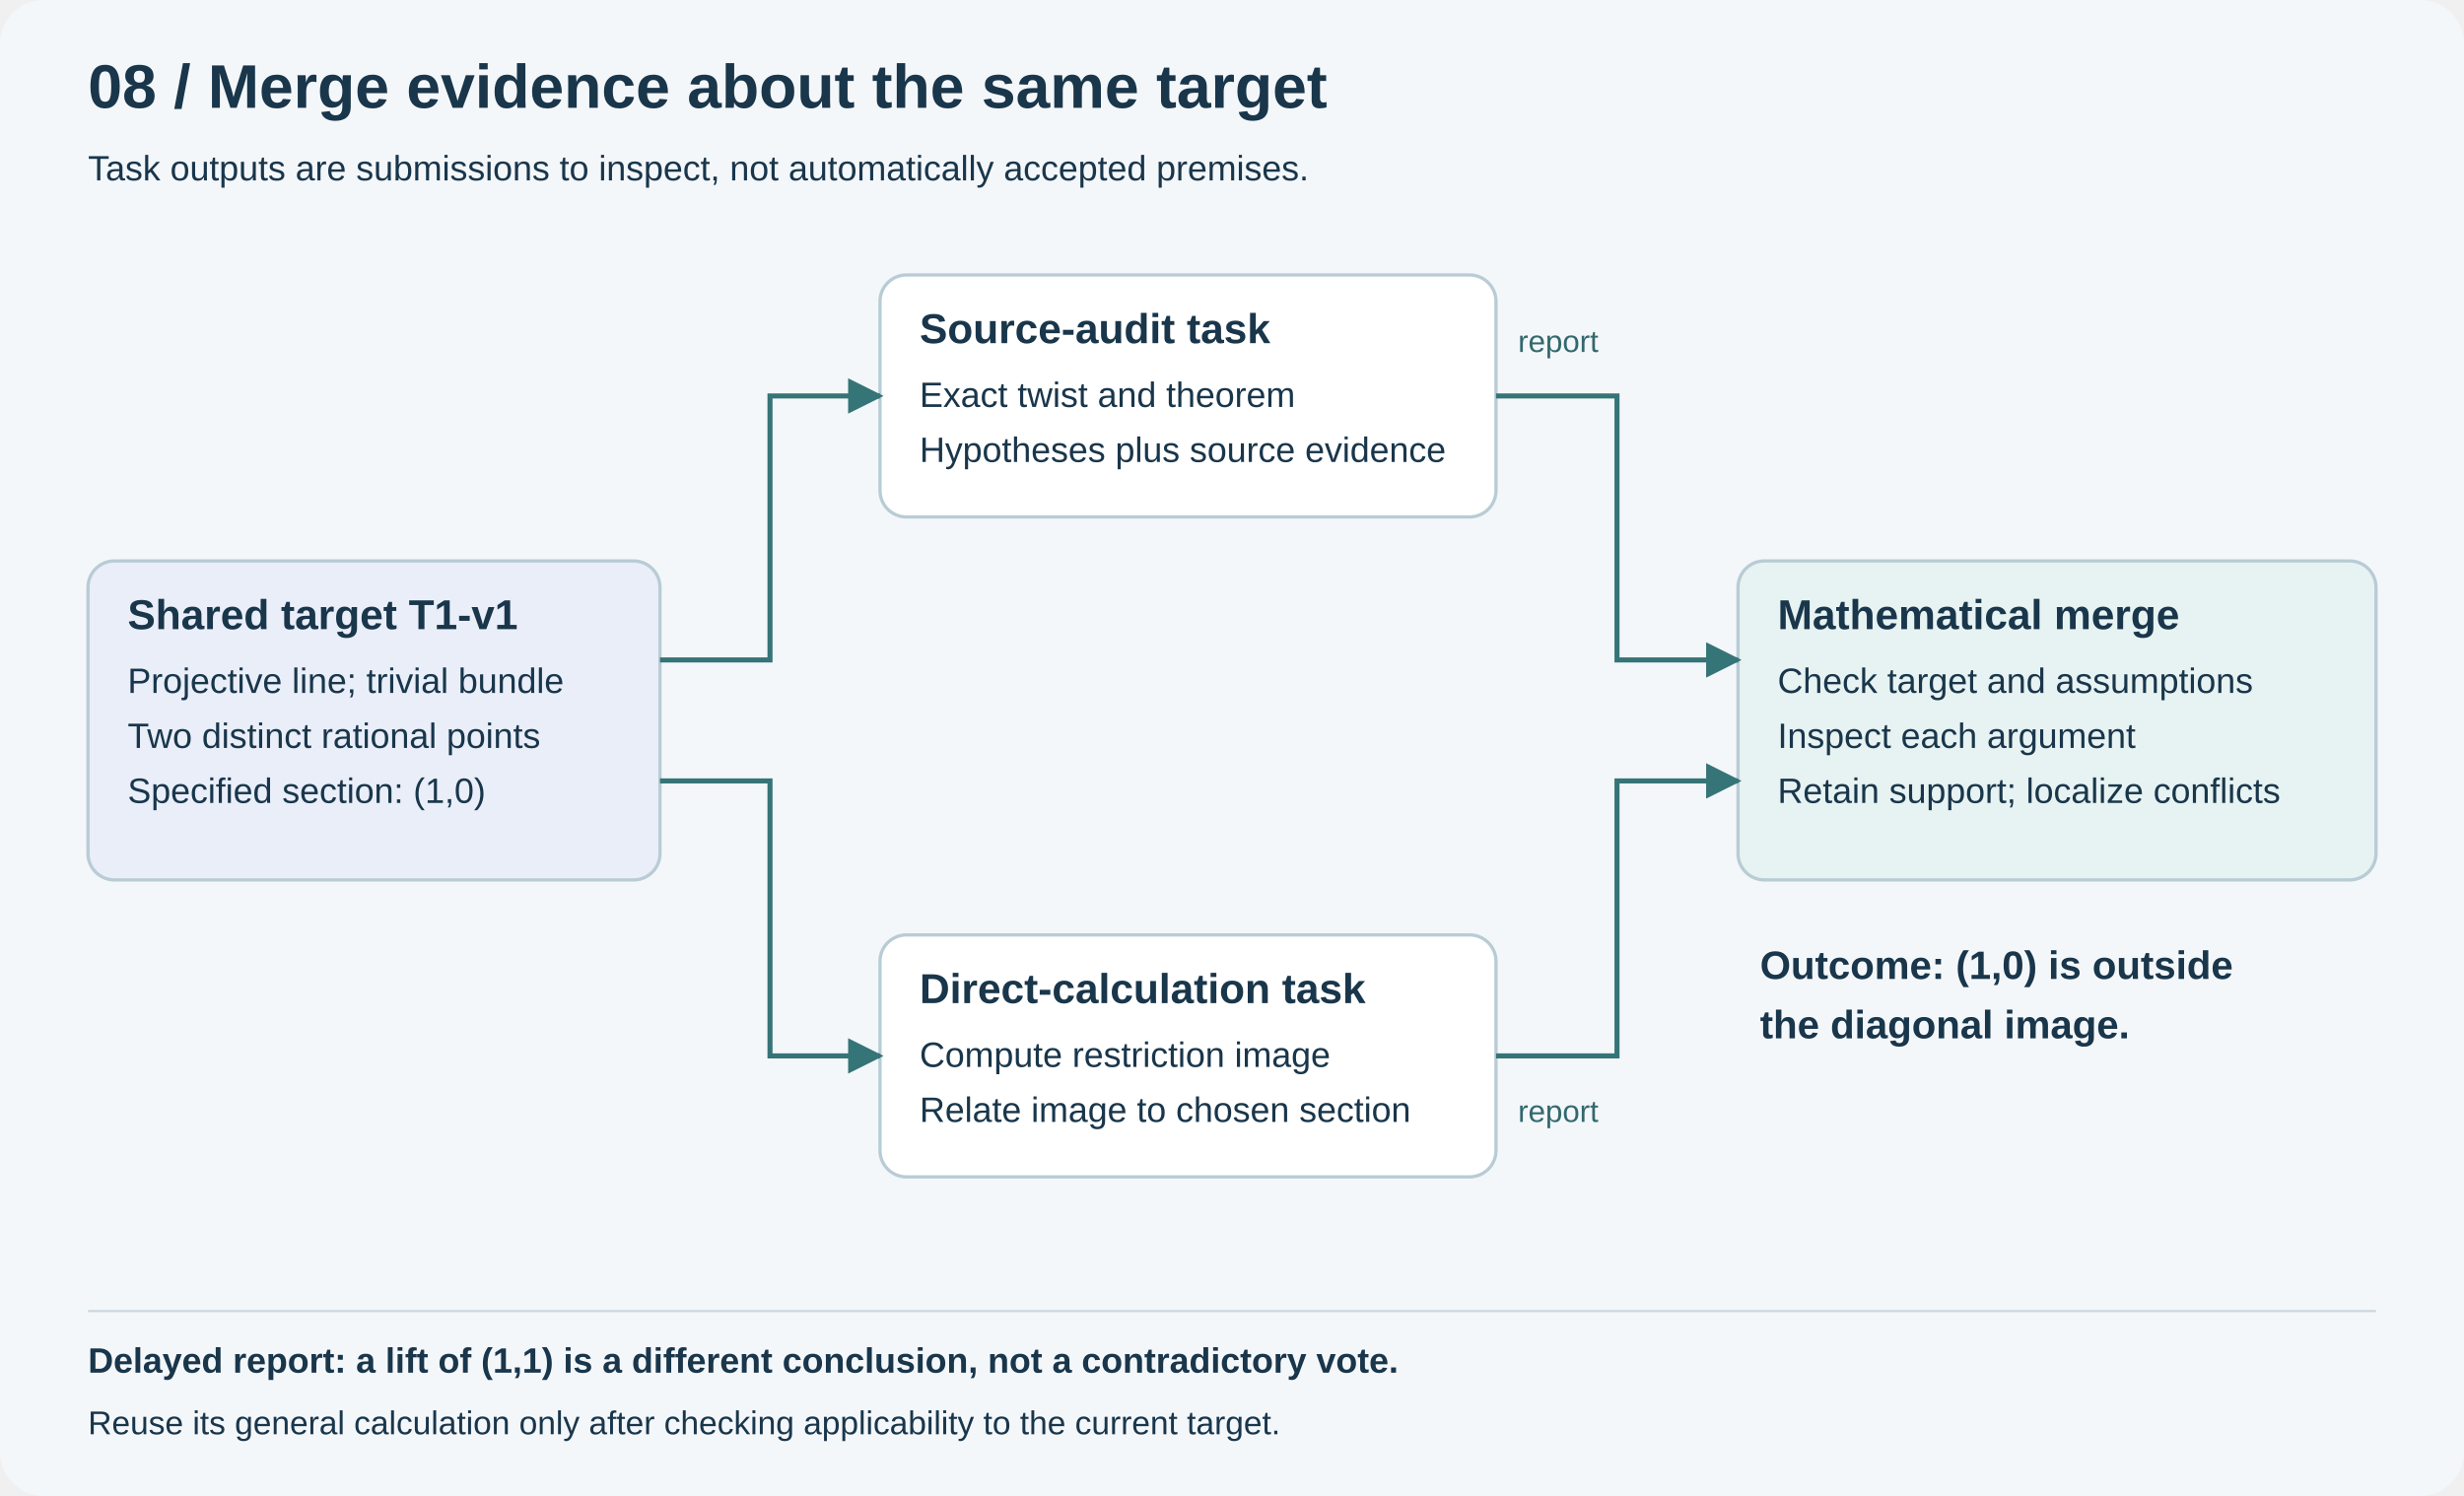
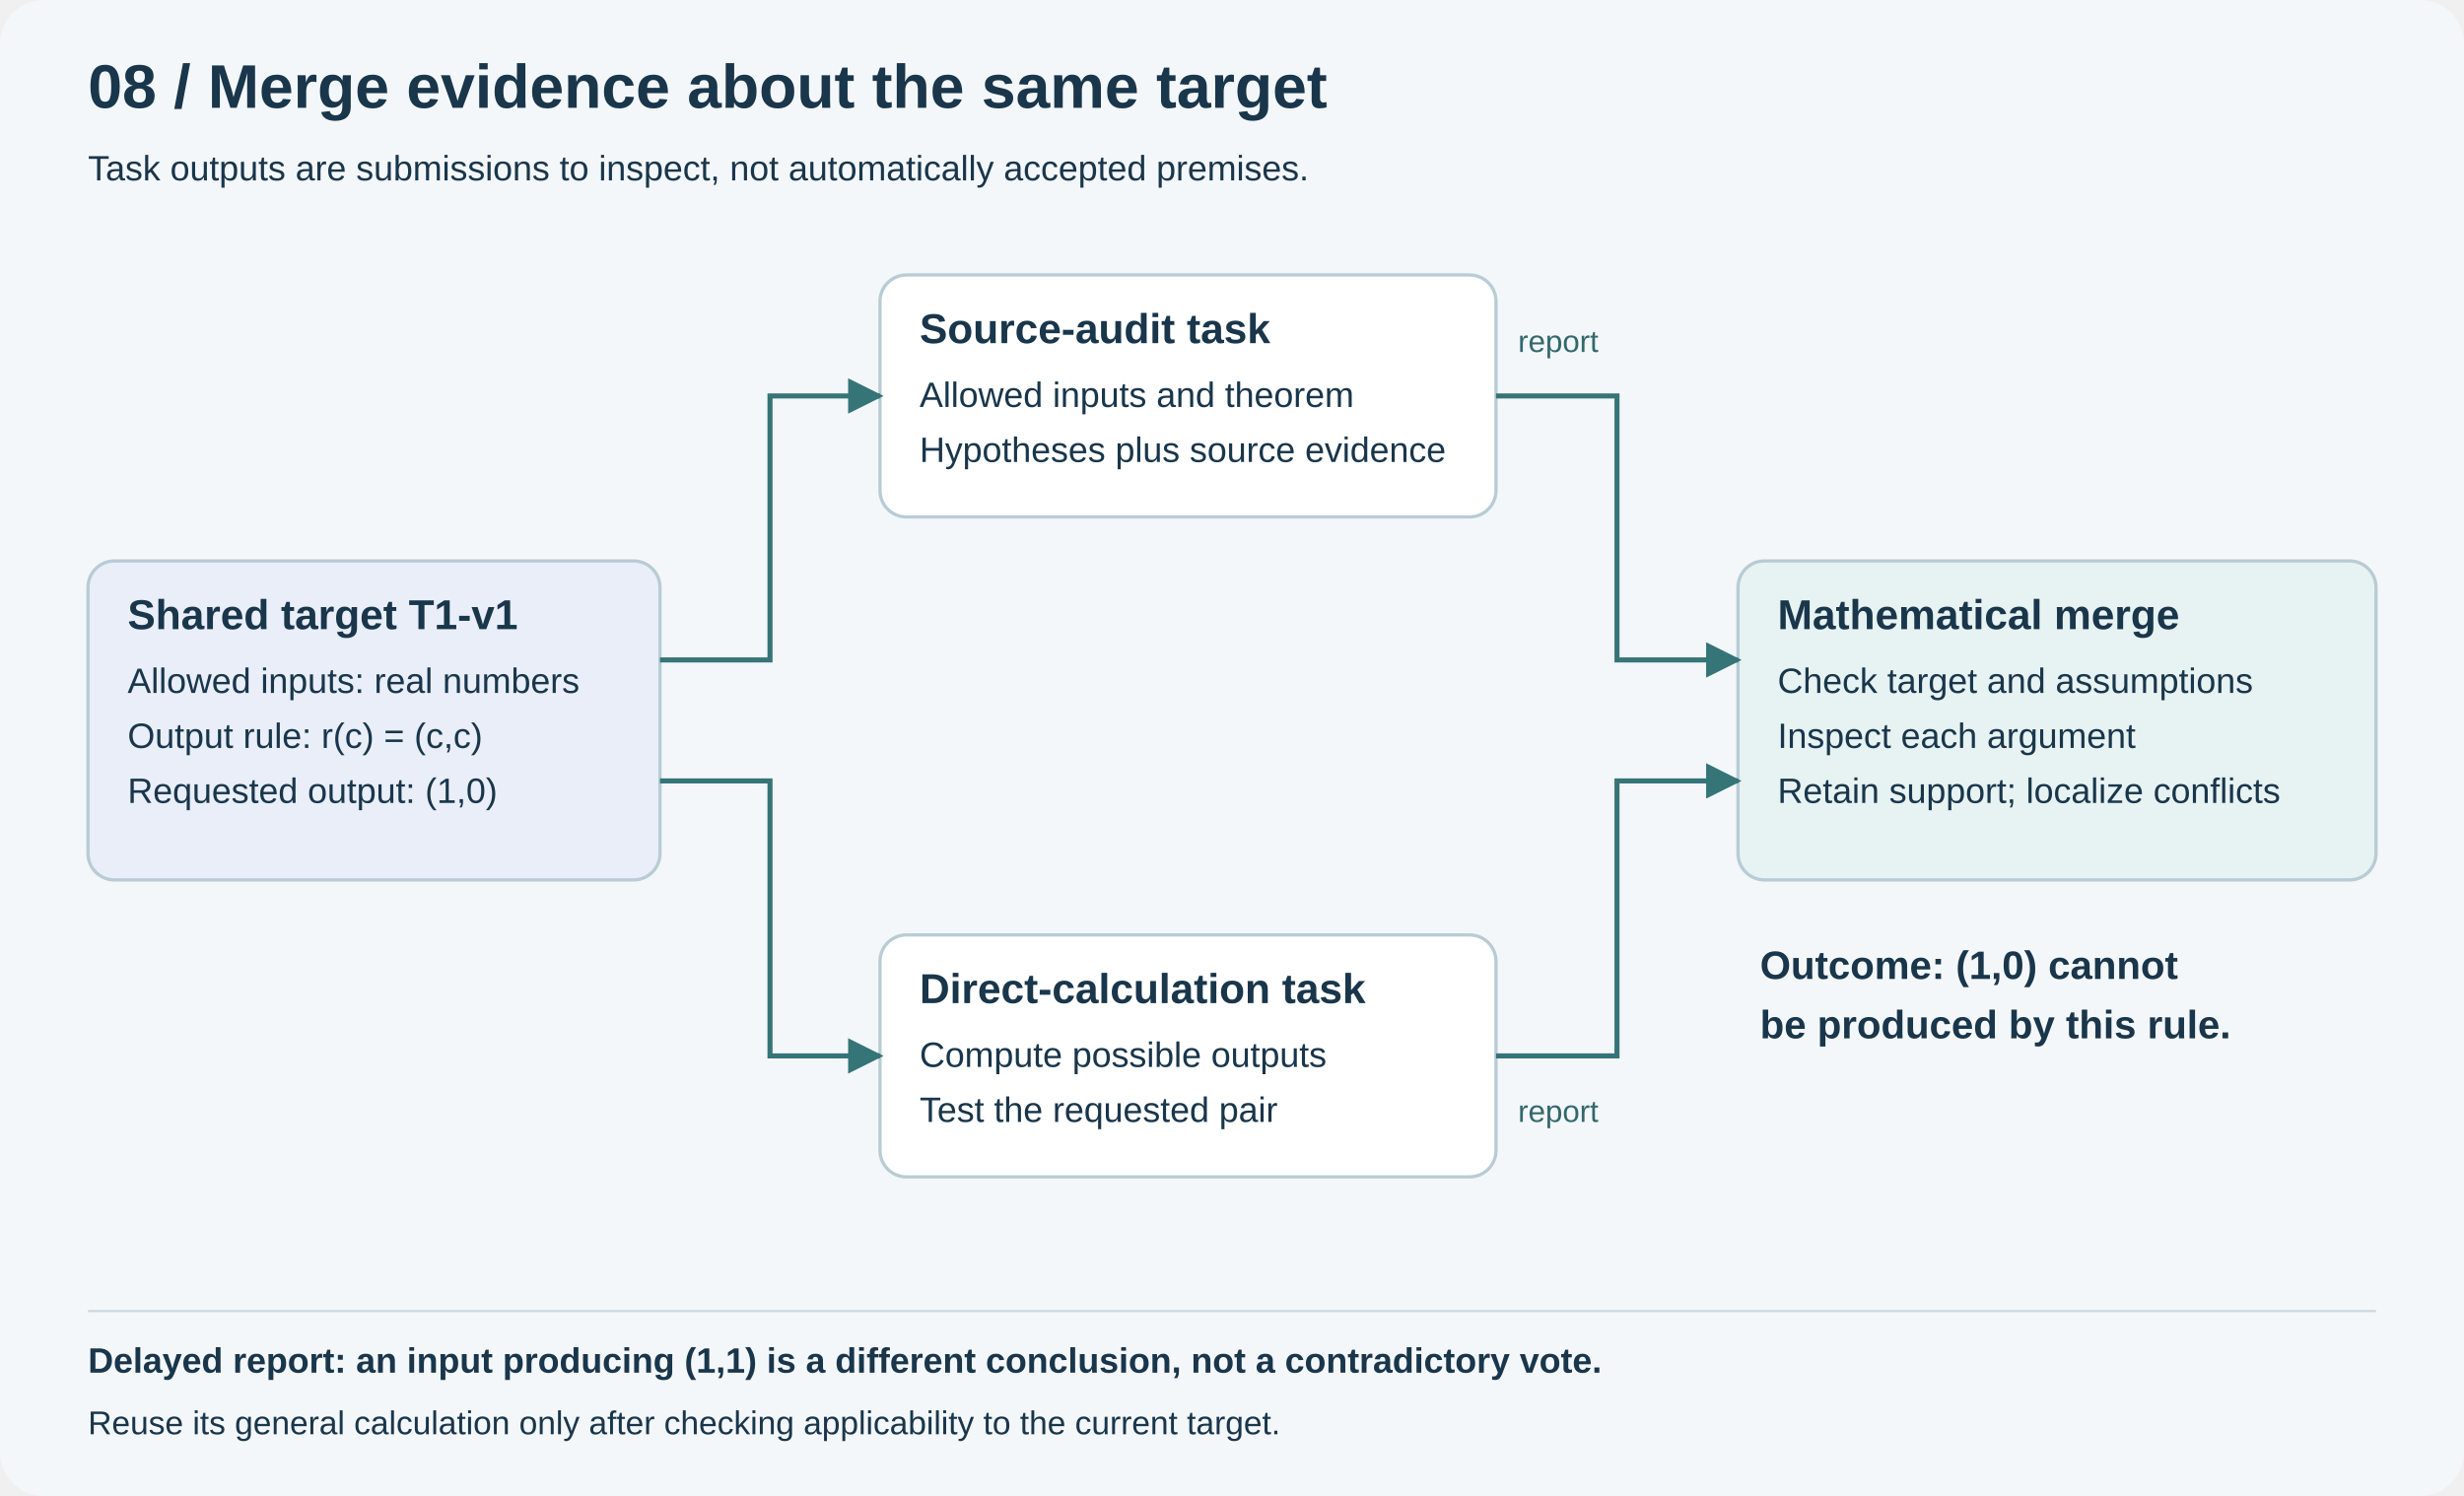
<svg xmlns="http://www.w3.org/2000/svg" width="1120" height="680" viewBox="0 0 1120 680" role="img" aria-labelledby="title desc">
  <defs>
    <marker id="arrow" viewBox="0 0 10 10" refX="9" refY="5" markerWidth="7" markerHeight="7" orient="auto-start-reverse">
      <path d="M0 0 L10 5 L0 10Z" fill="#357477" />
    </marker>
  </defs>
  <rect width="1120" height="680" rx="20" fill="#f4f7fa" />
  <text x="40" y="49" font-family="Arial, sans-serif" font-size="28" font-weight="700" fill="#19364b">08 / Merge evidence about the same target</text>
  <text x="40" y="82" font-family="Arial, sans-serif" font-size="16" font-weight="400" fill="#19364b">Task outputs are submissions to inspect, not automatically accepted premises.</text>
  <rect x="40" y="255" width="260" height="145" rx="12" fill="#e9eef9" stroke="#b8ccd5" stroke-width="1.5" />
  <text x="58" y="286" font-family="Arial, sans-serif" font-size="19" font-weight="700" fill="#19364b">Shared target T1-v1</text>
-   <text x="58" y="315" font-family="Arial, sans-serif" font-size="16" font-weight="400" fill="#19364b">Projective line; trivial bundle</text>
-   <text x="58" y="340" font-family="Arial, sans-serif" font-size="16" font-weight="400" fill="#19364b">Two distinct rational points</text>
-   <text x="58" y="365" font-family="Arial, sans-serif" font-size="16" font-weight="400" fill="#19364b">Specified section: (1,0)</text>
+   <text x="58" y="315" font-family="Arial, sans-serif" font-size="16" font-weight="400" fill="#19364b">Allowed inputs: real numbers</text>
+   <text x="58" y="340" font-family="Arial, sans-serif" font-size="16" font-weight="400" fill="#19364b">Output rule: r(c) = (c,c)</text>
+   <text x="58" y="365" font-family="Arial, sans-serif" font-size="16" font-weight="400" fill="#19364b">Requested output: (1,0)</text>
  <rect x="400" y="125" width="280" height="110" rx="12" fill="#ffffff" stroke="#b8ccd5" stroke-width="1.5" />
  <text x="418" y="156" font-family="Arial, sans-serif" font-size="19" font-weight="700" fill="#19364b">Source-audit task</text>
-   <text x="418" y="185" font-family="Arial, sans-serif" font-size="16" font-weight="400" fill="#19364b">Exact twist and theorem</text>
+   <text x="418" y="185" font-family="Arial, sans-serif" font-size="16" font-weight="400" fill="#19364b">Allowed inputs and theorem</text>
  <text x="418" y="210" font-family="Arial, sans-serif" font-size="16" font-weight="400" fill="#19364b">Hypotheses plus source evidence</text>
  <rect x="400" y="425" width="280" height="110" rx="12" fill="#ffffff" stroke="#b8ccd5" stroke-width="1.5" />
  <text x="418" y="456" font-family="Arial, sans-serif" font-size="19" font-weight="700" fill="#19364b">Direct-calculation task</text>
-   <text x="418" y="485" font-family="Arial, sans-serif" font-size="16" font-weight="400" fill="#19364b">Compute restriction image</text>
-   <text x="418" y="510" font-family="Arial, sans-serif" font-size="16" font-weight="400" fill="#19364b">Relate image to chosen section</text>
+   <text x="418" y="485" font-family="Arial, sans-serif" font-size="16" font-weight="400" fill="#19364b">Compute possible outputs</text>
+   <text x="418" y="510" font-family="Arial, sans-serif" font-size="16" font-weight="400" fill="#19364b">Test the requested pair</text>
  <rect x="790" y="255" width="290" height="145" rx="12" fill="#e7f2f2" stroke="#b8ccd5" stroke-width="1.5" />
  <text x="808" y="286" font-family="Arial, sans-serif" font-size="19" font-weight="700" fill="#19364b">Mathematical merge</text>
  <text x="808" y="315" font-family="Arial, sans-serif" font-size="16" font-weight="400" fill="#19364b">Check target and assumptions</text>
  <text x="808" y="340" font-family="Arial, sans-serif" font-size="16" font-weight="400" fill="#19364b">Inspect each argument</text>
  <text x="808" y="365" font-family="Arial, sans-serif" font-size="16" font-weight="400" fill="#19364b">Retain support; localize conflicts</text>
  <polyline points="300,300 350,300 350,180 400,180" fill="none" stroke="#357477" stroke-width="2.3" marker-end="url(#arrow)" />
  <polyline points="300,355 350,355 350,480 400,480" fill="none" stroke="#357477" stroke-width="2.3" marker-end="url(#arrow)" />
  <polyline points="680,180 735,180 735,300 790,300" fill="none" stroke="#357477" stroke-width="2.3" marker-end="url(#arrow)" />
  <text x="690" y="160" font-family="Arial, sans-serif" font-size="14" font-weight="400" fill="#32696d">report</text>
  <polyline points="680,480 735,480 735,355 790,355" fill="none" stroke="#357477" stroke-width="2.3" marker-end="url(#arrow)" />
  <text x="690" y="510" font-family="Arial, sans-serif" font-size="14" font-weight="400" fill="#32696d">report</text>
-   <text x="800" y="445" font-family="Arial, sans-serif" font-size="18" font-weight="700" fill="#19364b">Outcome: (1,0) is outside</text>
-   <text x="800" y="472" font-family="Arial, sans-serif" font-size="18" font-weight="700" fill="#19364b">the diagonal image.</text>
+   <text x="800" y="445" font-family="Arial, sans-serif" font-size="18" font-weight="700" fill="#19364b">Outcome: (1,0) cannot</text>
+   <text x="800" y="472" font-family="Arial, sans-serif" font-size="18" font-weight="700" fill="#19364b">be produced by this rule.</text>
  <path d="M40 596 H1080" stroke="#cbd8df" />
-   <text x="40" y="624" font-family="Arial, sans-serif" font-size="16" font-weight="700" fill="#19364b">Delayed report: a lift of (1,1) is a different conclusion, not a contradictory vote.</text>
+   <text x="40" y="624" font-family="Arial, sans-serif" font-size="16" font-weight="700" fill="#19364b">Delayed report: an input producing (1,1) is a different conclusion, not a contradictory vote.</text>
  <text x="40" y="652" font-family="Arial, sans-serif" font-size="15" font-weight="400" fill="#19364b">Reuse its general calculation only after checking applicability to the current target.</text>
</svg>
